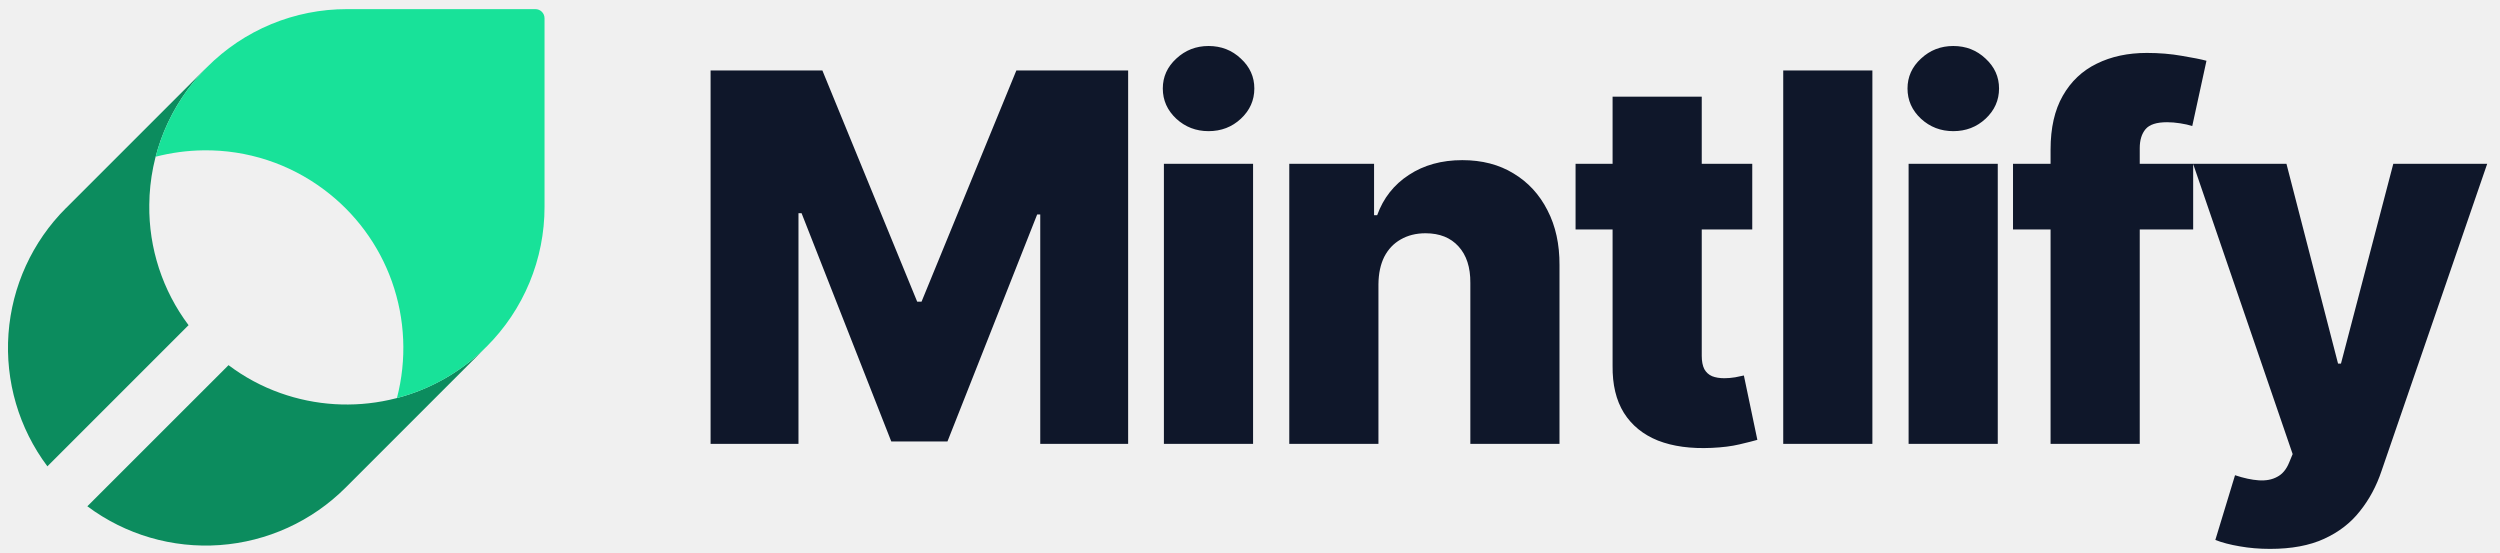
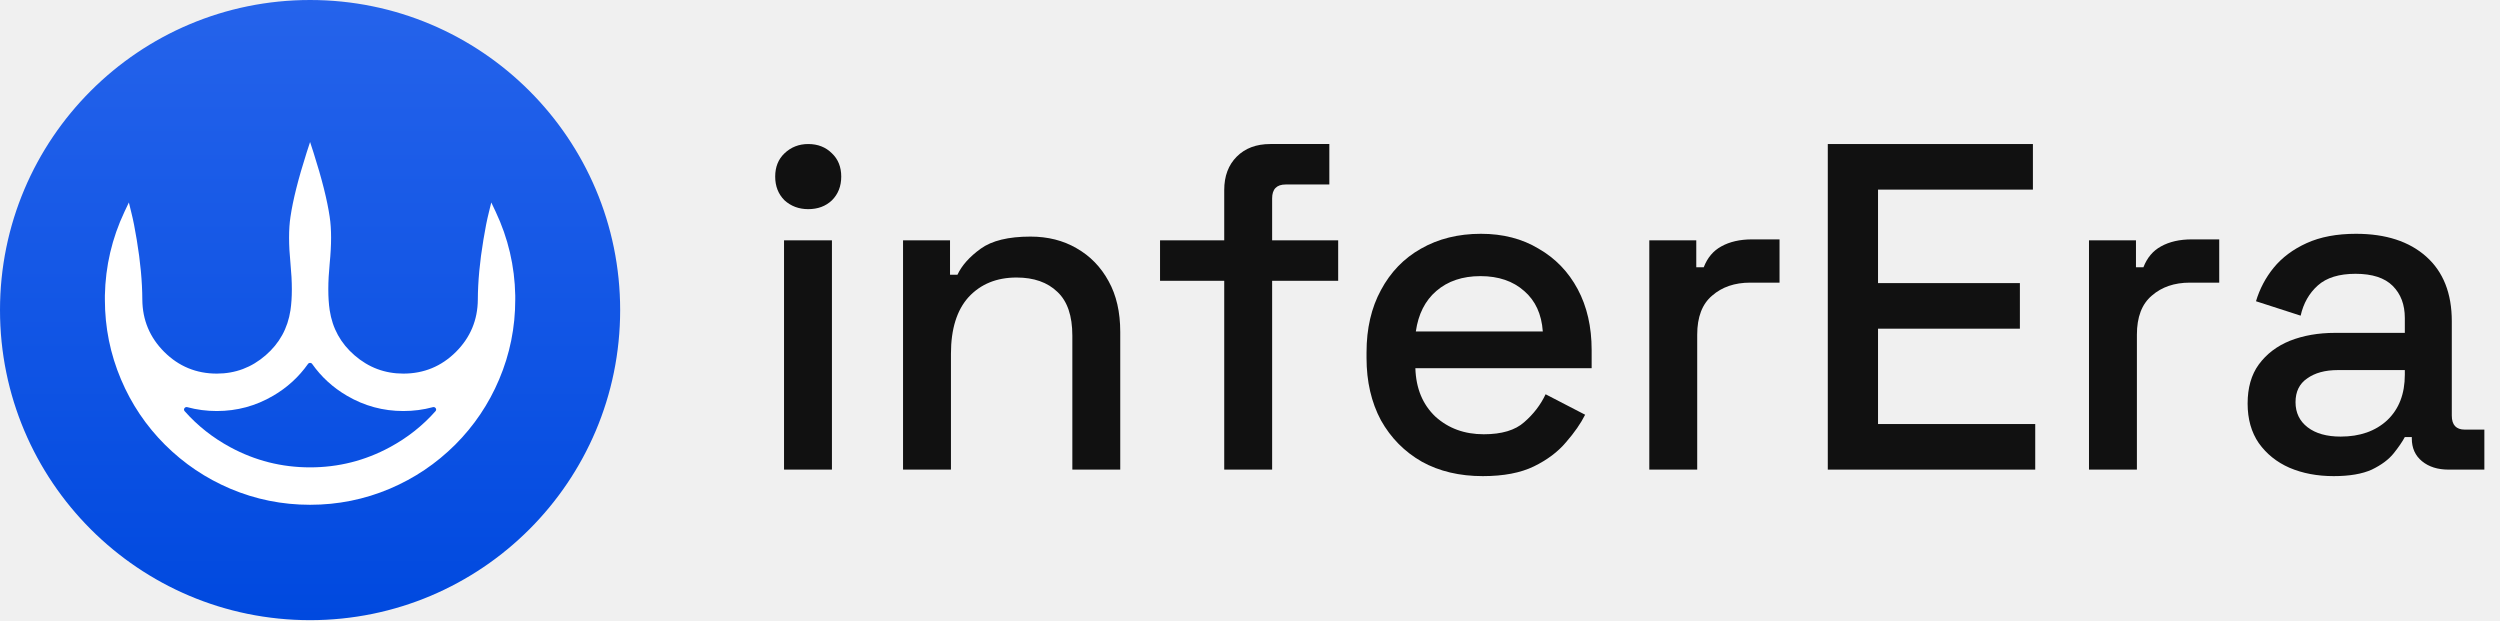
- <svg xmlns="http://www.w3.org/2000/svg" width="2191" height="484" viewBox="0 0 2191 484" fill="none">
-   <g clipPath="url(#clip0_1656_31)">
-     <path d="M622.759 61.727H720.718L803.814 264.355H807.649L890.746 61.727H988.704V389H911.68V187.97H908.963L830.341 386.923H781.122L702.5 186.852H699.784V389H622.759V61.727ZM1020.04 389V143.545H1098.19V389H1020.04ZM1059.19 114.941C1048.22 114.941 1038.79 111.319 1030.91 104.075C1023.03 96.724 1019.08 87.881 1019.08 77.548C1019.08 67.32 1023.03 58.584 1030.91 51.34C1038.79 43.989 1048.22 40.314 1059.19 40.314C1070.27 40.314 1079.7 43.989 1087.48 51.34C1095.36 58.584 1099.3 67.32 1099.3 77.548C1099.3 87.881 1095.36 96.724 1087.48 104.075C1079.7 111.319 1070.27 114.941 1059.19 114.941ZM1208.07 249.014V389H1129.92V143.545H1204.23V188.609H1206.95C1212.38 173.588 1221.65 161.816 1234.75 153.293C1247.86 144.664 1263.46 140.349 1281.57 140.349C1298.83 140.349 1313.8 144.238 1326.48 152.015C1339.26 159.685 1349.17 170.445 1356.2 184.295C1363.34 198.038 1366.86 214.124 1366.75 232.555V389H1288.61V247.896C1288.71 234.259 1285.25 223.606 1278.22 215.935C1271.29 208.265 1261.65 204.43 1249.29 204.43C1241.09 204.43 1233.85 206.241 1227.56 209.863C1221.38 213.379 1216.59 218.439 1213.18 225.044C1209.88 231.649 1208.17 239.639 1208.07 249.014ZM1535.68 143.545V201.074H1380.83V143.545H1535.68ZM1413.27 84.739H1491.41V311.816C1491.41 316.61 1492.16 320.499 1493.65 323.482C1495.25 326.358 1497.54 328.435 1500.52 329.714C1503.5 330.886 1507.07 331.472 1511.23 331.472C1514.21 331.472 1517.35 331.205 1520.65 330.673C1524.06 330.033 1526.62 329.501 1528.33 329.075L1540.15 385.484C1536.42 386.55 1531.15 387.881 1524.33 389.479C1517.62 391.077 1509.58 392.089 1500.2 392.516C1481.88 393.368 1466.16 391.237 1453.06 386.124C1440.06 380.903 1430.1 372.807 1423.18 361.834C1416.36 350.861 1413.06 337.065 1413.27 320.445V84.739ZM1640.96 61.727V389H1562.82V61.727H1640.96ZM1672.7 389V143.545H1750.84V389H1672.7ZM1711.85 114.941C1700.88 114.941 1691.45 111.319 1683.57 104.075C1675.68 96.724 1671.74 87.881 1671.74 77.548C1671.74 67.32 1675.68 58.584 1683.57 51.34C1691.45 43.989 1700.88 40.314 1711.85 40.314C1722.93 40.314 1732.36 43.989 1740.14 51.34C1748.02 58.584 1751.96 67.32 1751.96 77.548C1751.96 87.881 1748.02 96.724 1740.14 104.075C1732.36 111.319 1722.93 114.941 1711.85 114.941ZM1922.09 143.545V201.074H1764.2V143.545H1922.09ZM1797.12 389V131.081C1797.12 112.118 1800.69 96.404 1807.83 83.94C1814.97 71.369 1824.88 61.994 1837.55 55.815C1850.23 49.529 1864.88 46.386 1881.5 46.386C1892.37 46.386 1902.59 47.239 1912.18 48.943C1921.88 50.541 1929.07 51.979 1933.75 53.258L1921.29 110.467C1918.41 109.508 1914.9 108.709 1910.74 108.07C1906.69 107.43 1902.86 107.111 1899.24 107.111C1890.07 107.111 1883.79 109.135 1880.38 113.183C1876.97 117.232 1875.27 122.771 1875.27 129.803V389H1797.12ZM1989.46 481.045C1980.09 481.045 1971.24 480.3 1962.93 478.808C1954.63 477.423 1947.49 475.559 1941.52 473.215L1958.78 416.486C1966.45 419.043 1973.38 420.534 1979.55 420.96C1985.84 421.386 1991.22 420.374 1995.69 417.924C2000.28 415.58 2003.79 411.372 2006.24 405.3L2009.28 397.949L1922.03 143.545H2003.84L2049.07 318.688H2051.62L2097.49 143.545H2179.78L2087.26 412.491C2082.79 425.914 2076.45 437.739 2068.24 447.967C2060.15 458.3 2049.65 466.397 2036.76 472.256C2023.98 478.116 2008.21 481.045 1989.46 481.045Z" fill="#0F172A" />
-     <g clipPath="url(#clip1_1656_31)">
-       <path d="M130.833 179.492C131.161 134.734 148.911 91.865 180.318 59.975H180.26L59.006 181.228H59.064C58.613 181.584 58.187 181.97 57.791 182.386C28.302 211.836 10.423 250.934 7.436 292.503C4.449 334.071 16.553 375.324 41.527 408.688L163.996 286.219L165.27 285.003C142.444 254.606 130.334 217.502 130.833 179.492V179.492Z" fill="#0C8C5E" />
-       <path d="M425.257 304.971C402.05 327.714 372.919 343.479 341.185 350.469C309.452 357.458 276.393 355.39 245.778 344.501C229.455 338.707 214.114 330.451 200.286 320.019L199.013 321.292L76.544 443.704C109.922 468.616 151.151 480.682 192.694 477.695C234.237 474.709 273.316 456.87 302.788 427.44L304.003 426.225L425.257 304.971Z" fill="#0C8C5E" />
-       <path d="M477.232 181.228V16C477.232 11.582 473.65 8 469.232 8H304.004C281.253 7.977 258.722 12.45 237.705 21.16C216.688 29.871 197.599 42.649 181.534 58.759L180.319 59.974C159.144 81.471 143.995 108.157 136.39 137.357C150.157 133.792 164.305 131.907 178.525 131.743C216.536 131.295 253.63 143.422 284.036 166.238C311.363 186.617 332.045 214.63 343.476 246.746C355.126 279.571 356.658 315.137 347.875 348.842C377.08 341.25 403.769 326.098 425.257 304.913L426.473 303.755C442.59 287.684 455.371 268.586 464.082 247.558C472.793 226.531 477.262 203.989 477.232 181.228Z" fill="#18E299" />
-     </g>
-   </g>
+ <svg xmlns="http://www.w3.org/2000/svg" width="129" height="32" viewBox="0 0 129 32" fill="none">
+   <circle cx="16" cy="16" r="16" fill="url(#paint0_linear_254_1096)" />
+   <path fill-rule="evenodd" clip-rule="evenodd" d="M14.988 11.191C15.113 10.332 15.39 9.23 15.819 7.884L16 7.328L16.181 7.884C16.61 9.23 16.887 10.332 17.012 11.191C17.108 11.82 17.108 12.62 17.012 13.591C16.917 14.566 16.917 15.372 17.012 16.009C17.154 16.943 17.581 17.718 18.294 18.334C19.019 18.963 19.858 19.278 20.812 19.278C21.871 19.278 22.775 18.905 23.525 18.159C24.271 17.413 24.648 16.514 24.656 15.459C24.66 14.526 24.756 13.497 24.944 12.372C25.035 11.809 25.129 11.338 25.225 10.959L25.35 10.447L25.575 10.922C26.221 12.289 26.558 13.73 26.587 15.247V15.459C26.587 16.897 26.31 18.27 25.756 19.578C25.219 20.849 24.462 21.972 23.488 22.947C22.508 23.922 21.385 24.678 20.119 25.216C18.81 25.77 17.438 26.047 16 26.047C14.562 26.047 13.19 25.77 11.881 25.216C10.615 24.678 9.492 23.922 8.512 22.947C7.537 21.972 6.781 20.849 6.244 19.578C5.69 18.27 5.412 16.897 5.412 15.459V15.247C5.442 13.73 5.779 12.289 6.425 10.922L6.65 10.447L6.775 10.959C6.871 11.338 6.965 11.809 7.056 12.372C7.244 13.497 7.34 14.526 7.344 15.459C7.352 16.514 7.729 17.413 8.475 18.159C9.225 18.905 10.129 19.278 11.188 19.278C12.142 19.278 12.981 18.963 13.706 18.334C14.419 17.718 14.846 16.943 14.988 16.009C15.083 15.372 15.083 14.566 14.988 13.591C14.892 12.62 14.892 11.82 14.988 11.191ZM16 24.116C17.462 24.116 18.833 23.77 20.113 23.078C21.019 22.59 21.806 21.969 22.474 21.214C22.558 21.12 22.459 20.976 22.338 21.009C21.846 21.143 21.337 21.209 20.812 21.209C19.771 21.209 18.802 20.947 17.906 20.422C17.182 20 16.583 19.452 16.107 18.779C16.055 18.705 15.945 18.705 15.893 18.779C15.417 19.452 14.818 20 14.094 20.422C13.198 20.947 12.229 21.209 11.188 21.209C10.663 21.209 10.154 21.143 9.662 21.009C9.541 20.976 9.442 21.12 9.526 21.214C10.194 21.969 10.981 22.59 11.887 23.078C13.167 23.77 14.537 24.116 16 24.116Z" fill="white" />
+   <path d="M40.456 24.232V12.4H42.928V24.232H40.456ZM41.704 10.792C41.224 10.792 40.816 10.64 40.48 10.336C40.16 10.016 40 9.608 40 9.112C40 8.616 40.16 8.216 40.48 7.912C40.816 7.592 41.224 7.432 41.704 7.432C42.2 7.432 42.608 7.592 42.928 7.912C43.248 8.216 43.408 8.616 43.408 9.112C43.408 9.608 43.248 10.016 42.928 10.336C42.608 10.64 42.2 10.792 41.704 10.792Z" fill="#111111" />
+   <path d="M46.597 24.232V12.4H49.021V14.176H49.405C49.629 13.696 50.029 13.248 50.605 12.832C51.181 12.416 52.037 12.208 53.173 12.208C54.069 12.208 54.861 12.408 55.549 12.808C56.253 13.208 56.805 13.776 57.205 14.512C57.605 15.232 57.805 16.104 57.805 17.128V24.232H55.333V17.32C55.333 16.296 55.077 15.544 54.565 15.064C54.053 14.568 53.349 14.32 52.453 14.32C51.429 14.32 50.605 14.656 49.981 15.328C49.373 16 49.069 16.976 49.069 18.256V24.232H46.597Z" fill="#111111" />
+   <path d="M63.17 24.232V14.488H59.858V12.4H63.17V9.808C63.17 9.088 63.386 8.512 63.818 8.08C64.25 7.648 64.826 7.432 65.546 7.432H68.594V9.52H66.338C65.874 9.52 65.642 9.76 65.642 10.24V12.4H69.05V14.488H65.642V24.232H63.17Z" fill="#111111" />
+   <path d="M76.513 24.568C75.313 24.568 74.265 24.32 73.369 23.824C72.473 23.312 71.769 22.6 71.257 21.688C70.761 20.76 70.513 19.688 70.513 18.472V18.184C70.513 16.952 70.761 15.88 71.257 14.968C71.753 14.04 72.441 13.328 73.321 12.832C74.217 12.32 75.249 12.064 76.417 12.064C77.553 12.064 78.545 12.32 79.393 12.832C80.257 13.328 80.929 14.024 81.409 14.92C81.889 15.816 82.129 16.864 82.129 18.064V19H73.033C73.065 20.04 73.409 20.872 74.065 21.496C74.737 22.104 75.569 22.408 76.561 22.408C77.489 22.408 78.185 22.2 78.649 21.784C79.129 21.368 79.497 20.888 79.753 20.344L81.793 21.4C81.569 21.848 81.241 22.32 80.809 22.816C80.393 23.312 79.841 23.728 79.153 24.064C78.465 24.4 77.585 24.568 76.513 24.568ZM73.057 17.104H79.609C79.545 16.208 79.225 15.512 78.649 15.016C78.073 14.504 77.321 14.248 76.393 14.248C75.465 14.248 74.705 14.504 74.113 15.016C73.537 15.512 73.185 16.208 73.057 17.104Z" fill="#111111" />
+   <path d="M85.104 24.232V12.4H87.528V13.792H87.912C88.104 13.296 88.408 12.936 88.824 12.712C89.256 12.472 89.784 12.352 90.408 12.352H91.824V14.584H90.312C89.512 14.584 88.856 14.808 88.344 15.256C87.832 15.688 87.576 16.36 87.576 17.272V24.232H85.104Z" fill="#111111" />
+   <path d="M94.314 24.232V7.432H104.898V9.784H96.906V14.608H104.226V16.96H96.906V21.88H105.018V24.232H94.314Z" fill="#111111" />
+   <path d="M107.792 24.232V12.4H110.216V13.792H110.6C110.792 13.296 111.096 12.936 111.512 12.712C111.944 12.472 112.472 12.352 113.096 12.352H114.512V14.584H113C112.2 14.584 111.544 14.808 111.032 15.256C110.52 15.688 110.264 16.36 110.264 17.272V24.232H107.792Z" fill="#111111" />
+   <path d="M120.417 24.568C119.569 24.568 118.809 24.424 118.137 24.136C117.481 23.848 116.953 23.424 116.553 22.864C116.169 22.304 115.977 21.624 115.977 20.824C115.977 20.008 116.169 19.336 116.553 18.808C116.953 18.264 117.489 17.856 118.161 17.584C118.849 17.312 119.625 17.176 120.489 17.176H124.089V16.408C124.089 15.72 123.881 15.168 123.465 14.752C123.049 14.336 122.409 14.128 121.545 14.128C120.697 14.128 120.049 14.328 119.601 14.728C119.153 15.128 118.857 15.648 118.713 16.288L116.409 15.544C116.601 14.904 116.905 14.328 117.321 13.816C117.753 13.288 118.321 12.864 119.025 12.544C119.729 12.224 120.577 12.064 121.569 12.064C123.105 12.064 124.313 12.456 125.193 13.24C126.073 14.024 126.513 15.136 126.513 16.576V21.448C126.513 21.928 126.737 22.168 127.185 22.168H128.193V24.232H126.345C125.785 24.232 125.329 24.088 124.977 23.8C124.625 23.512 124.449 23.12 124.449 22.624V22.552H124.089C123.961 22.792 123.769 23.072 123.513 23.392C123.257 23.712 122.881 23.992 122.385 24.232C121.889 24.456 121.233 24.568 120.417 24.568ZM120.777 22.528C121.769 22.528 122.569 22.248 123.177 21.688C123.785 21.112 124.089 20.328 124.089 19.336V19.096H120.633C119.977 19.096 119.449 19.24 119.049 19.528C118.649 19.8 118.449 20.208 118.449 20.752C118.449 21.296 118.657 21.728 119.073 22.048C119.489 22.368 120.057 22.528 120.777 22.528Z" fill="#111111" />
  <defs>
-     <clipPath id="clip0_1656_31">
-       <rect width="2191" height="484" fill="white" />
-     </clipPath>
-     <clipPath id="clip1_1656_31">
-       <rect width="470" height="470" fill="white" transform="translate(7 8)" />
-     </clipPath>
+     <linearGradient id="paint0_linear_254_1096" x1="16" y1="0" x2="16" y2="32" gradientUnits="userSpaceOnUse">
+       <stop stop-color="#2563EB" />
+       <stop offset="1" stop-color="#0049DF" />
+     </linearGradient>
  </defs>
</svg>
